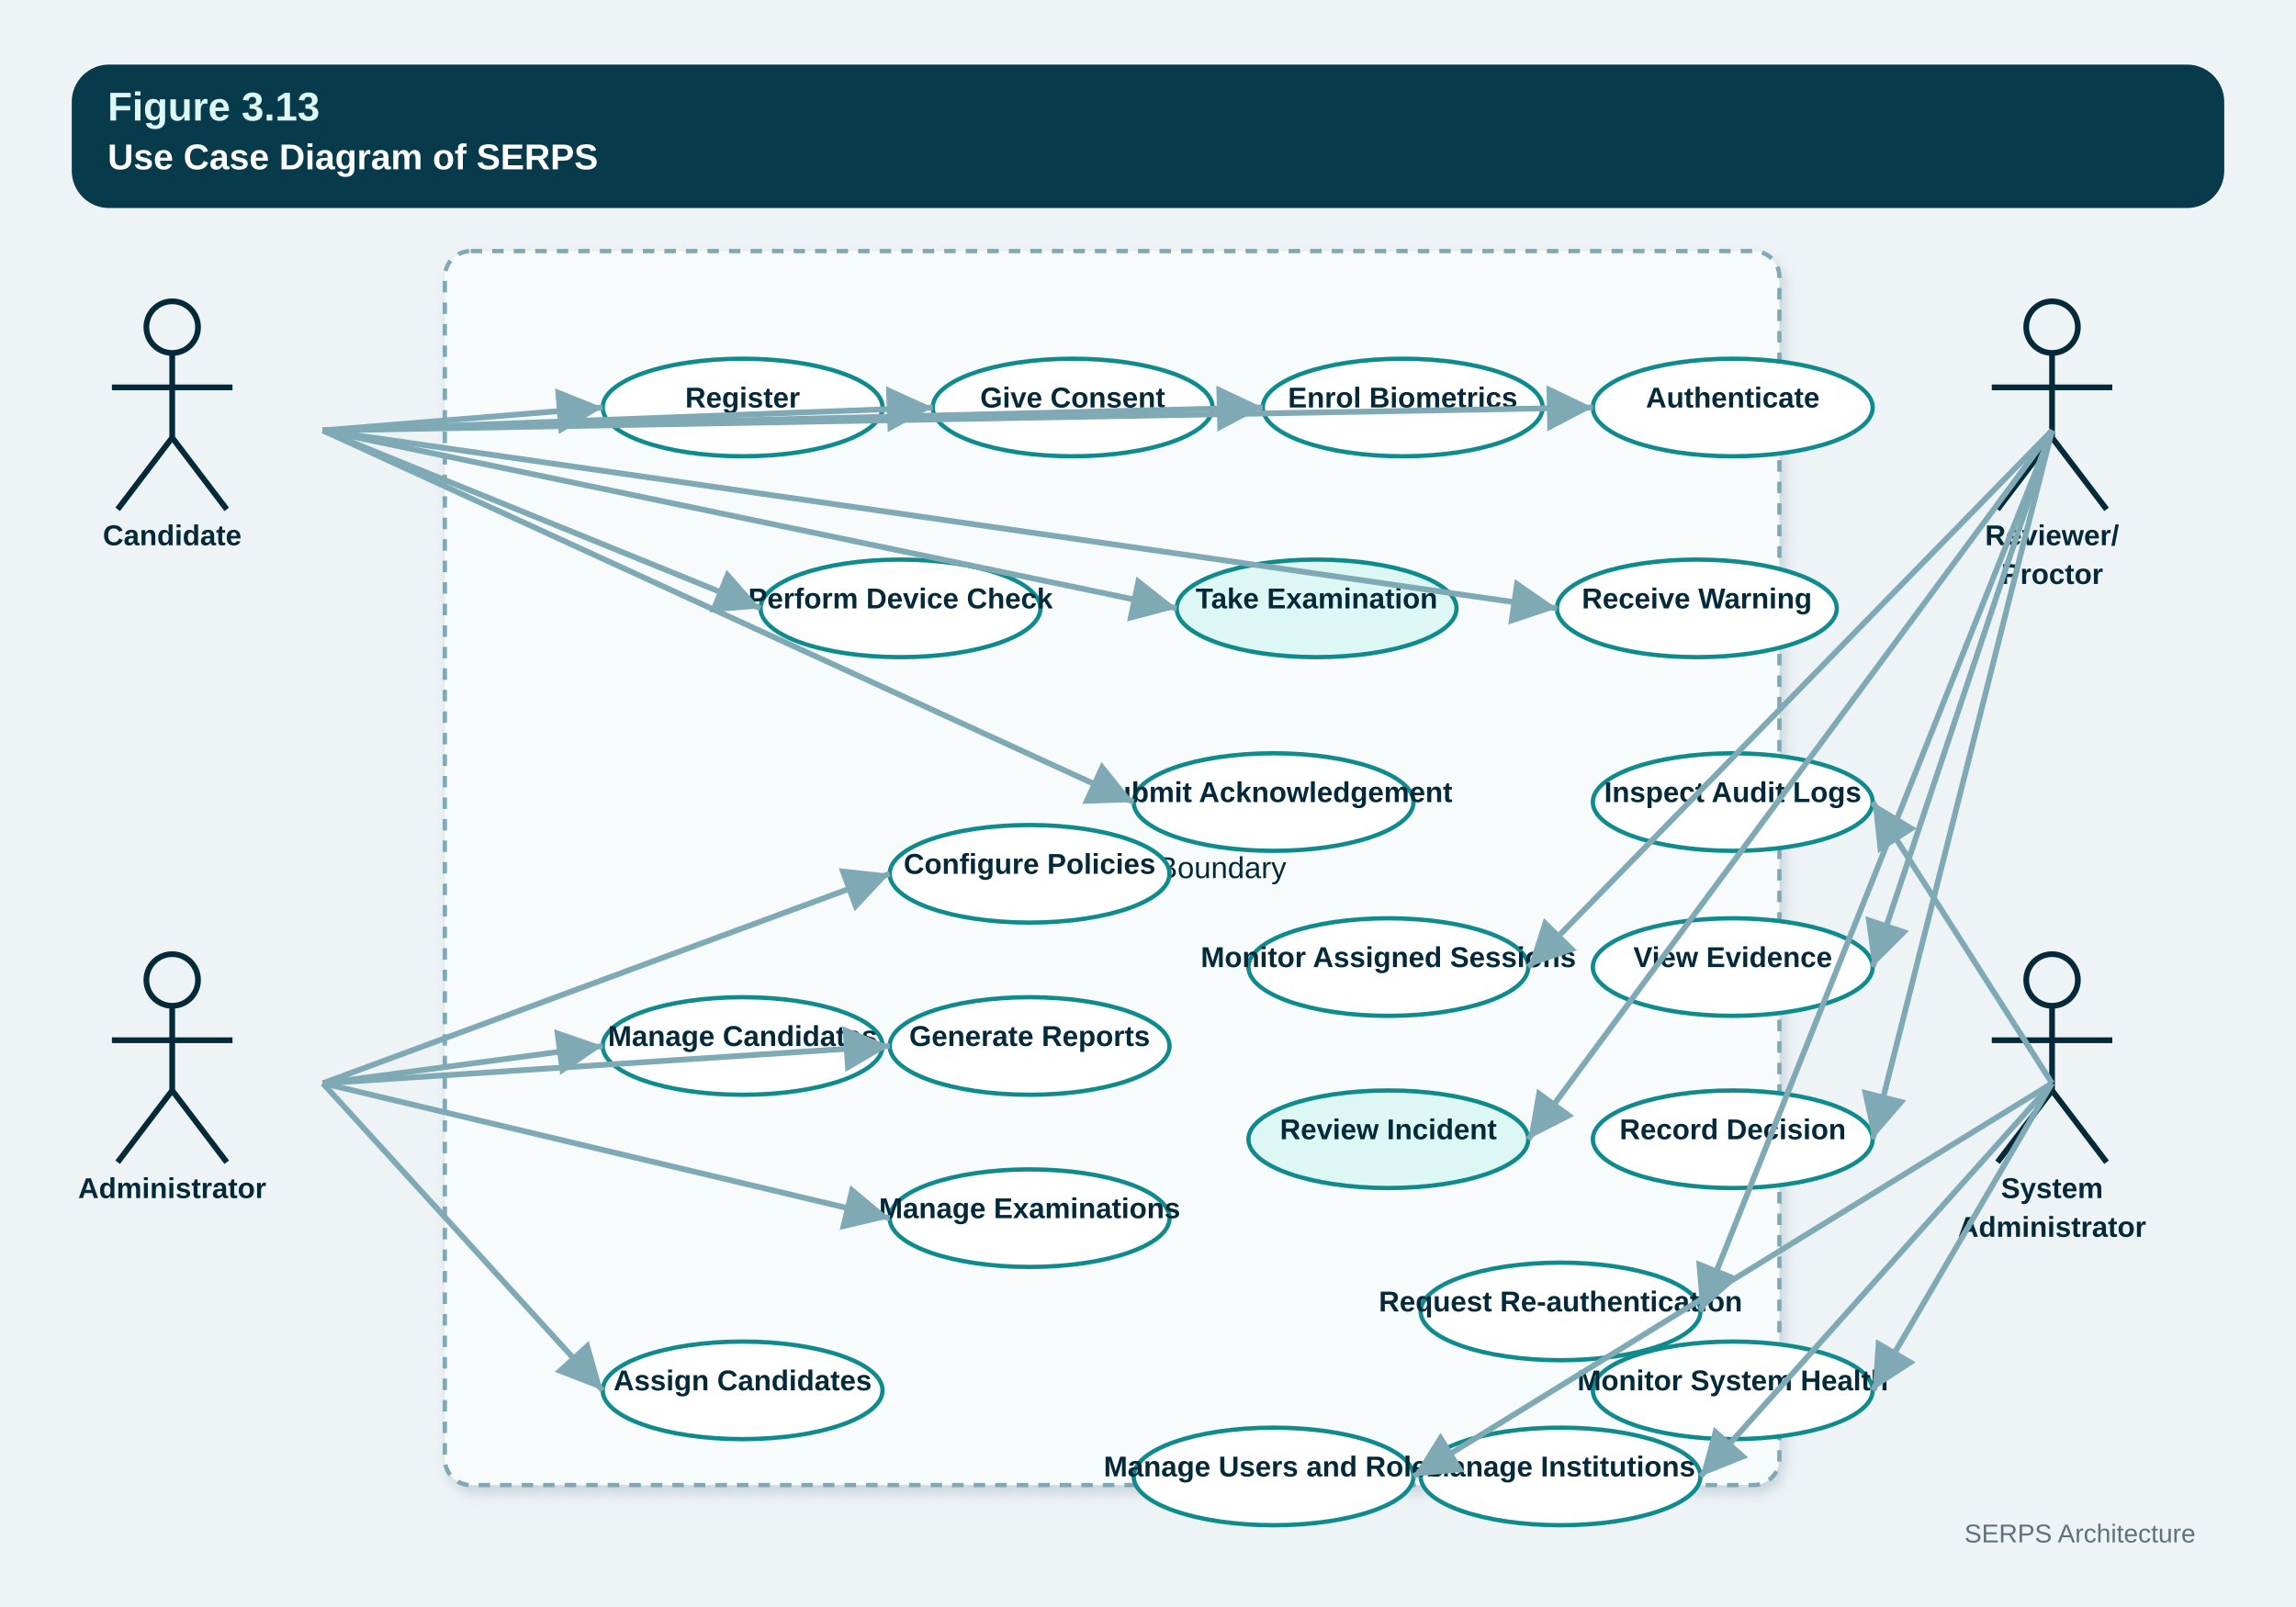
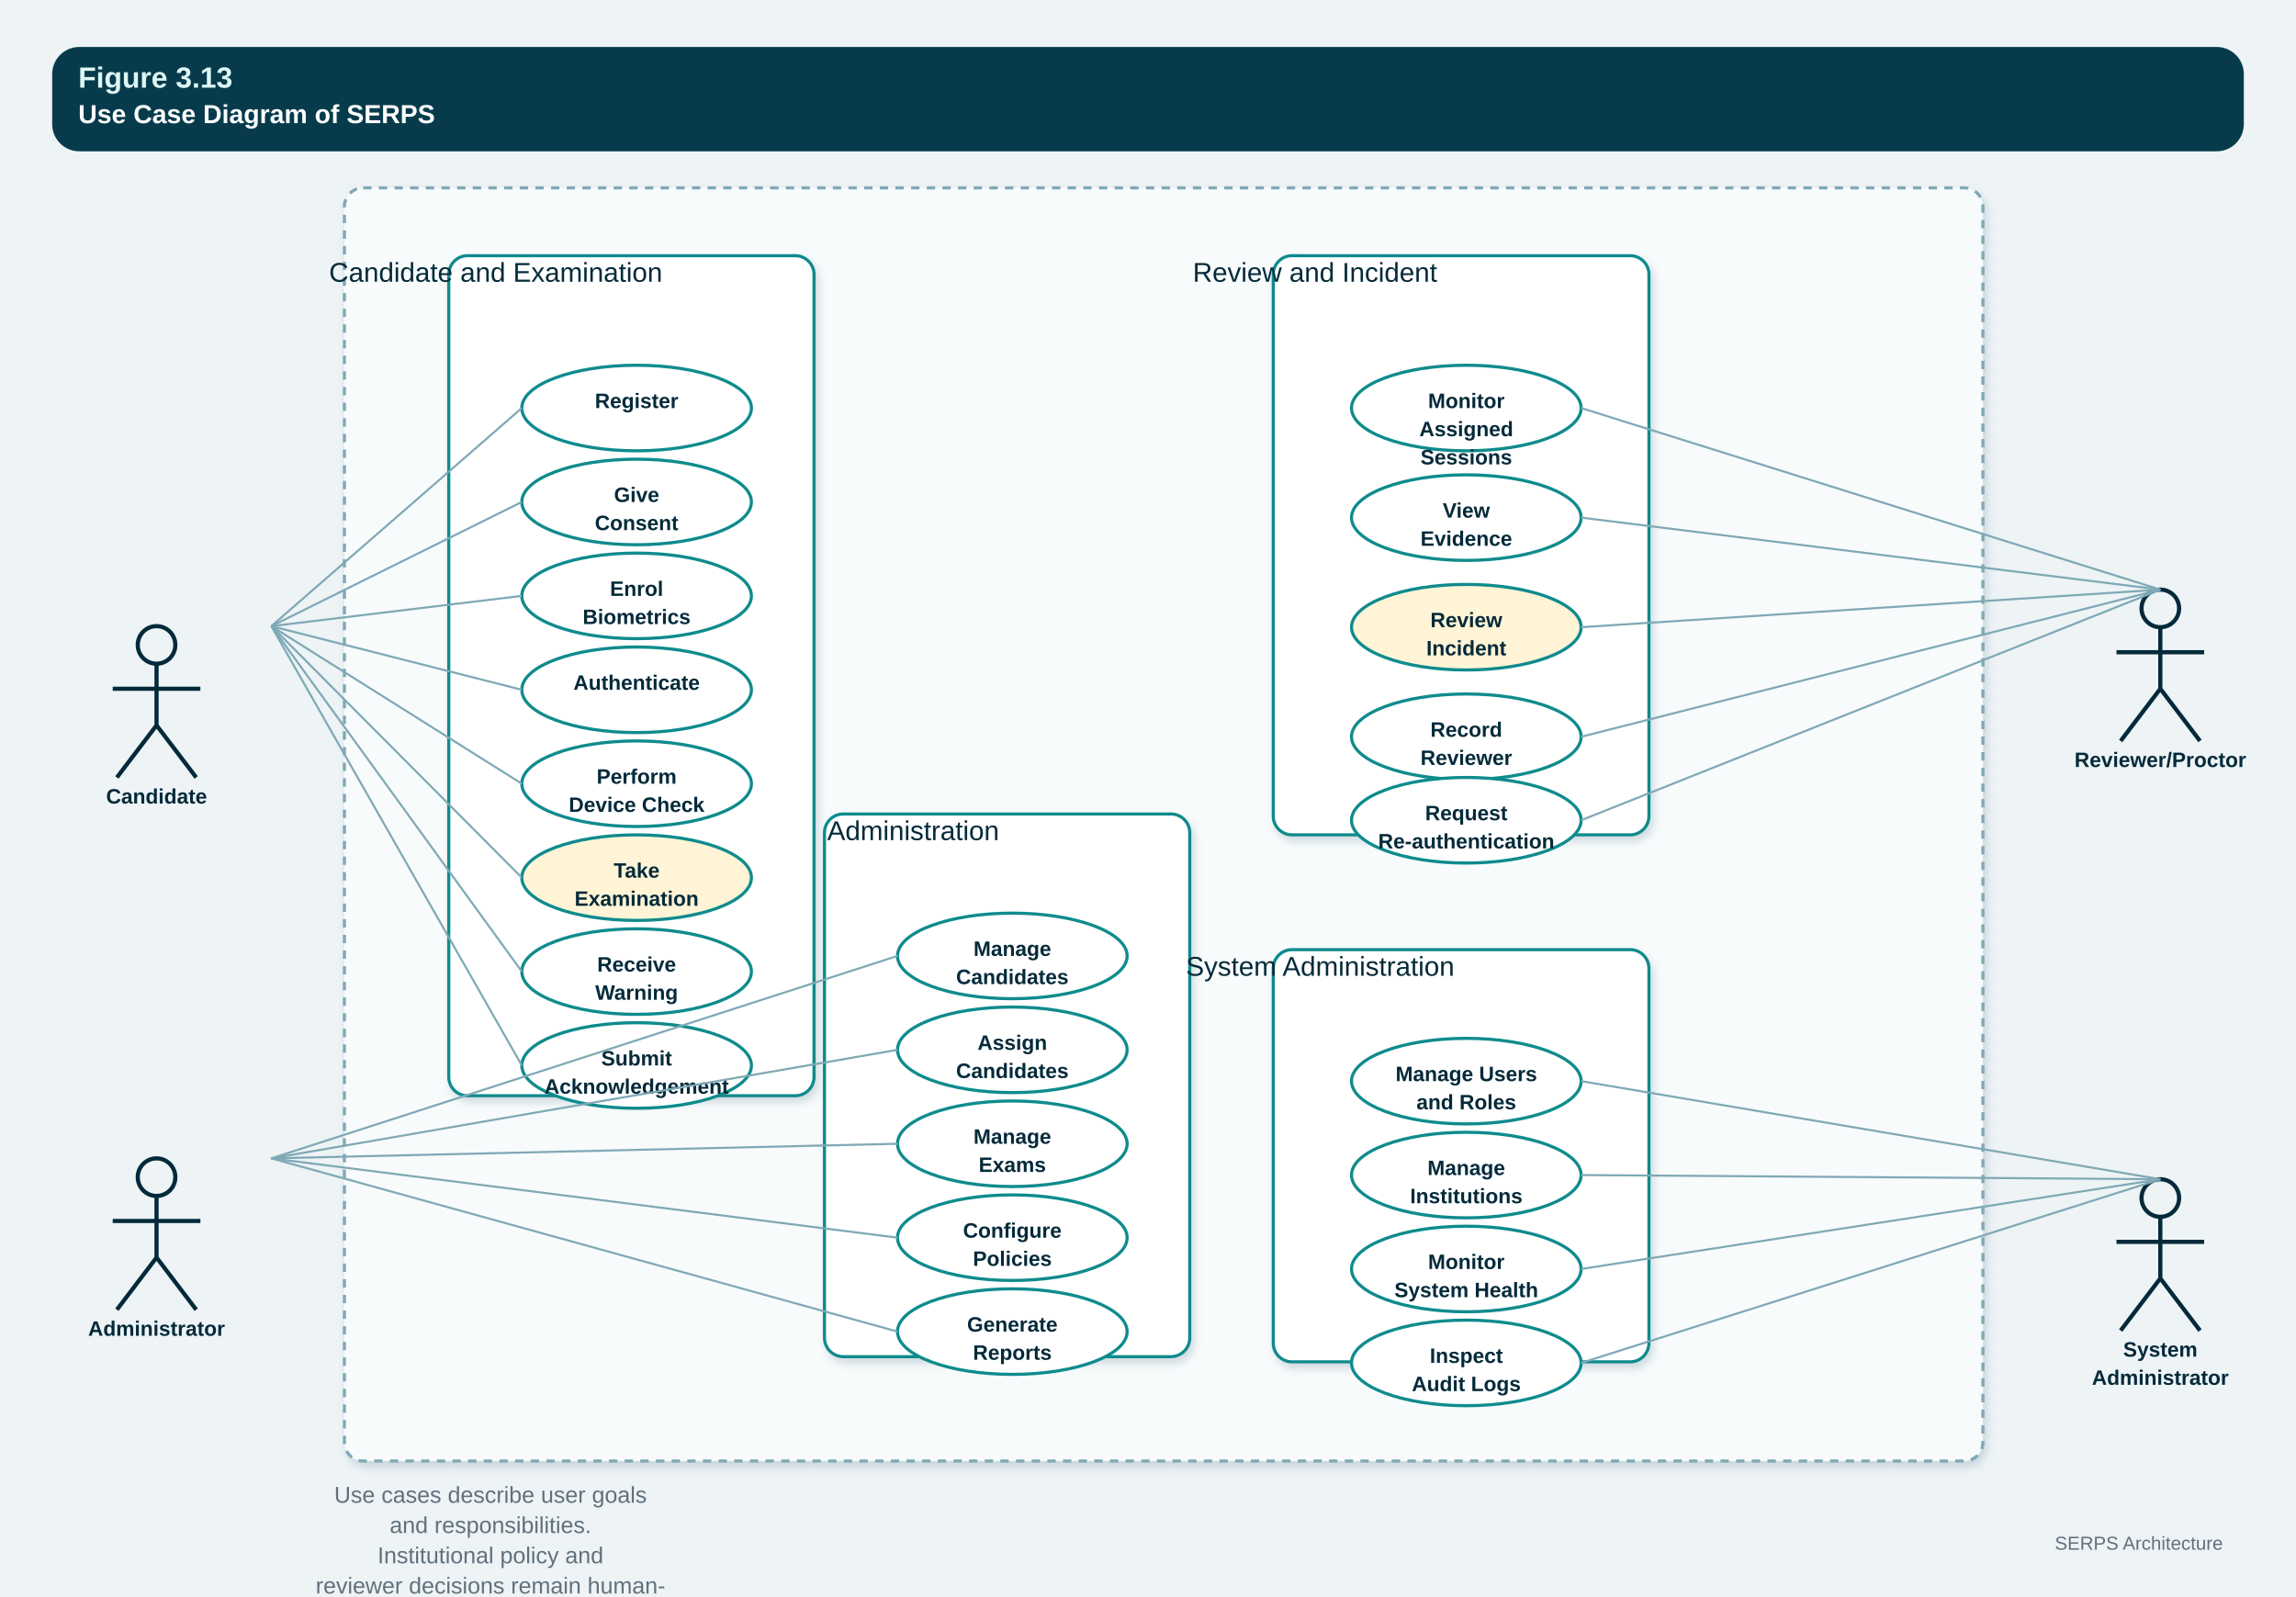
- <svg xmlns="http://www.w3.org/2000/svg" width="1600" height="1120" viewBox="0 0 1600 1120">
+ <svg xmlns="http://www.w3.org/2000/svg" width="2200" height="1530" viewBox="0 0 2200 1530">
  <defs>
    <marker id="arrow" markerWidth="12" markerHeight="12" refX="10" refY="6" orient="auto" markerUnits="strokeWidth">
      <path d="M2,2 L10,6 L2,10 z" fill="#7FA9B5" />
    </marker>
    <filter id="shadow" x="-20%" y="-20%" width="140%" height="140%">
      <feDropShadow dx="3" dy="5" stdDeviation="4" flood-color="#9AB2BD" flood-opacity="0.45" />
    </filter>
  </defs>
-   <rect width="1600" height="1120" fill="#EEF3F6" />
-   <rect x="50" y="45" width="1500" height="100" rx="26" fill="#073B4C" />
+   <rect width="2200" height="1530" fill="#EEF3F6" />
+   <rect x="50" y="45" width="2100" height="100" rx="26" fill="#073B4C" />
  <text x="75.0" y="84.0" text-anchor="start" font-family="Segoe UI, Arial, sans-serif" font-size="28" font-weight="700" fill="#DDF7F5">Figure 3.13</text>
  <text x="75.0" y="118.0" text-anchor="start" font-family="Segoe UI, Arial, sans-serif" font-size="25" font-weight="700" fill="#FFFFFF">Use Case Diagram of SERPS</text>
-   <circle cx="120" cy="228" r="18" fill="none" stroke="#042A3A" stroke-width="4" />
-   <path d="M120,246 L120,305 M78,270 L162,270 M120,305 L82,355 M120,305 L158,355" stroke="#042A3A" stroke-width="4" fill="none" />
-   <text x="120.0" y="380.0" text-anchor="middle" font-family="Segoe UI, Arial, sans-serif" font-size="20" font-weight="700" fill="#042A3A">Candidate</text>
-   <circle cx="120" cy="683" r="18" fill="none" stroke="#042A3A" stroke-width="4" />
-   <path d="M120,701 L120,760 M78,725 L162,725 M120,760 L82,810 M120,760 L158,810" stroke="#042A3A" stroke-width="4" fill="none" />
-   <text x="120.0" y="835.0" text-anchor="middle" font-family="Segoe UI, Arial, sans-serif" font-size="20" font-weight="700" fill="#042A3A">Administrator</text>
-   <circle cx="1430" cy="228" r="18" fill="none" stroke="#042A3A" stroke-width="4" />
-   <path d="M1430,246 L1430,305 M1388,270 L1472,270 M1430,305 L1392,355 M1430,305 L1468,355" stroke="#042A3A" stroke-width="4" fill="none" />
-   <text x="1430.0" y="380.0" text-anchor="middle" font-family="Segoe UI, Arial, sans-serif" font-size="20" font-weight="700" fill="#042A3A">Reviewer/</text>
-   <text x="1430.0" y="407.0" text-anchor="middle" font-family="Segoe UI, Arial, sans-serif" font-size="20" font-weight="700" fill="#042A3A">Proctor</text>
-   <circle cx="1430" cy="683" r="18" fill="none" stroke="#042A3A" stroke-width="4" />
-   <path d="M1430,701 L1430,760 M1388,725 L1472,725 M1430,760 L1392,810 M1430,760 L1468,810" stroke="#042A3A" stroke-width="4" fill="none" />
-   <text x="1430.0" y="835.0" text-anchor="middle" font-family="Segoe UI, Arial, sans-serif" font-size="20" font-weight="700" fill="#042A3A">System</text>
-   <text x="1430.0" y="862.0" text-anchor="middle" font-family="Segoe UI, Arial, sans-serif" font-size="20" font-weight="700" fill="#042A3A">Administrator</text>
-   <rect x="310" y="175" width="930" height="860" rx="18" fill="#F8FBFC" stroke="#7FA9B5" stroke-width="3" stroke-dasharray="8 7" filter="url(#shadow)" />
-   <text x="775.0" y="612.0" text-anchor="middle" font-family="Segoe UI, Arial, sans-serif" font-size="21" font-weight="500" fill="#042A3A">SERPS System Boundary</text>
-   <ellipse cx="517.5" cy="284.0" rx="97.5" ry="34.0" fill="#FFFFFF" stroke="#0F8B8D" stroke-width="3" />
-   <text x="517.5" y="284.0" text-anchor="middle" font-family="Segoe UI, Arial, sans-serif" font-size="20" font-weight="700" fill="#042A3A">Register</text>
-   <ellipse cx="747.5" cy="284.0" rx="97.5" ry="34.0" fill="#FFFFFF" stroke="#0F8B8D" stroke-width="3" />
-   <text x="747.5" y="284.0" text-anchor="middle" font-family="Segoe UI, Arial, sans-serif" font-size="20" font-weight="700" fill="#042A3A">Give Consent</text>
-   <ellipse cx="977.5" cy="284.0" rx="97.5" ry="34.0" fill="#FFFFFF" stroke="#0F8B8D" stroke-width="3" />
-   <text x="977.5" y="284.0" text-anchor="middle" font-family="Segoe UI, Arial, sans-serif" font-size="20" font-weight="700" fill="#042A3A">Enrol Biometrics</text>
-   <ellipse cx="1207.5" cy="284.0" rx="97.5" ry="34.0" fill="#FFFFFF" stroke="#0F8B8D" stroke-width="3" />
-   <text x="1207.5" y="284.0" text-anchor="middle" font-family="Segoe UI, Arial, sans-serif" font-size="20" font-weight="700" fill="#042A3A">Authenticate</text>
-   <ellipse cx="627.5" cy="424.0" rx="97.5" ry="34.0" fill="#FFFFFF" stroke="#0F8B8D" stroke-width="3" />
-   <text x="627.5" y="424.0" text-anchor="middle" font-family="Segoe UI, Arial, sans-serif" font-size="20" font-weight="700" fill="#042A3A">Perform Device Check</text>
-   <ellipse cx="917.5" cy="424.0" rx="97.5" ry="34.0" fill="#DDF7F5" stroke="#0F8B8D" stroke-width="3" />
-   <text x="917.5" y="424.0" text-anchor="middle" font-family="Segoe UI, Arial, sans-serif" font-size="20" font-weight="700" fill="#042A3A">Take Examination</text>
-   <ellipse cx="1182.5" cy="424.0" rx="97.5" ry="34.0" fill="#FFFFFF" stroke="#0F8B8D" stroke-width="3" />
-   <text x="1182.5" y="424.0" text-anchor="middle" font-family="Segoe UI, Arial, sans-serif" font-size="20" font-weight="700" fill="#042A3A">Receive Warning</text>
-   <ellipse cx="887.5" cy="559.0" rx="97.5" ry="34.0" fill="#FFFFFF" stroke="#0F8B8D" stroke-width="3" />
-   <text x="887.5" y="559.0" text-anchor="middle" font-family="Segoe UI, Arial, sans-serif" font-size="20" font-weight="700" fill="#042A3A">Submit Acknowledgement</text>
-   <ellipse cx="967.5" cy="674.0" rx="97.5" ry="34.0" fill="#FFFFFF" stroke="#0F8B8D" stroke-width="3" />
-   <text x="967.5" y="674.0" text-anchor="middle" font-family="Segoe UI, Arial, sans-serif" font-size="20" font-weight="700" fill="#042A3A">Monitor Assigned Sessions</text>
-   <ellipse cx="1207.5" cy="674.0" rx="97.5" ry="34.0" fill="#FFFFFF" stroke="#0F8B8D" stroke-width="3" />
-   <text x="1207.5" y="674.0" text-anchor="middle" font-family="Segoe UI, Arial, sans-serif" font-size="20" font-weight="700" fill="#042A3A">View Evidence</text>
-   <ellipse cx="967.5" cy="794.0" rx="97.5" ry="34.0" fill="#DDF7F5" stroke="#0F8B8D" stroke-width="3" />
-   <text x="967.5" y="794.0" text-anchor="middle" font-family="Segoe UI, Arial, sans-serif" font-size="20" font-weight="700" fill="#042A3A">Review Incident</text>
-   <ellipse cx="1207.5" cy="794.0" rx="97.5" ry="34.0" fill="#FFFFFF" stroke="#0F8B8D" stroke-width="3" />
-   <text x="1207.5" y="794.0" text-anchor="middle" font-family="Segoe UI, Arial, sans-serif" font-size="20" font-weight="700" fill="#042A3A">Record Decision</text>
-   <ellipse cx="1087.5" cy="914.0" rx="97.5" ry="34.0" fill="#FFFFFF" stroke="#0F8B8D" stroke-width="3" />
-   <text x="1087.5" y="914.0" text-anchor="middle" font-family="Segoe UI, Arial, sans-serif" font-size="20" font-weight="700" fill="#042A3A">Request Re-authentication</text>
-   <ellipse cx="517.5" cy="729.0" rx="97.5" ry="34.0" fill="#FFFFFF" stroke="#0F8B8D" stroke-width="3" />
-   <text x="517.5" y="729.0" text-anchor="middle" font-family="Segoe UI, Arial, sans-serif" font-size="20" font-weight="700" fill="#042A3A">Manage Candidates</text>
-   <ellipse cx="717.5" cy="849.0" rx="97.5" ry="34.0" fill="#FFFFFF" stroke="#0F8B8D" stroke-width="3" />
-   <text x="717.5" y="849.0" text-anchor="middle" font-family="Segoe UI, Arial, sans-serif" font-size="20" font-weight="700" fill="#042A3A">Manage Examinations</text>
-   <ellipse cx="517.5" cy="969.0" rx="97.5" ry="34.0" fill="#FFFFFF" stroke="#0F8B8D" stroke-width="3" />
-   <text x="517.5" y="969.0" text-anchor="middle" font-family="Segoe UI, Arial, sans-serif" font-size="20" font-weight="700" fill="#042A3A">Assign Candidates</text>
-   <ellipse cx="717.5" cy="609.0" rx="97.5" ry="34.0" fill="#FFFFFF" stroke="#0F8B8D" stroke-width="3" />
-   <text x="717.5" y="609.0" text-anchor="middle" font-family="Segoe UI, Arial, sans-serif" font-size="20" font-weight="700" fill="#042A3A">Configure Policies</text>
-   <ellipse cx="717.5" cy="729.0" rx="97.5" ry="34.0" fill="#FFFFFF" stroke="#0F8B8D" stroke-width="3" />
-   <text x="717.5" y="729.0" text-anchor="middle" font-family="Segoe UI, Arial, sans-serif" font-size="20" font-weight="700" fill="#042A3A">Generate Reports</text>
-   <ellipse cx="1087.5" cy="1029.0" rx="97.5" ry="34.0" fill="#FFFFFF" stroke="#0F8B8D" stroke-width="3" />
-   <text x="1087.5" y="1029.0" text-anchor="middle" font-family="Segoe UI, Arial, sans-serif" font-size="20" font-weight="700" fill="#042A3A">Manage Institutions</text>
-   <ellipse cx="887.5" cy="1029.0" rx="97.5" ry="34.0" fill="#FFFFFF" stroke="#0F8B8D" stroke-width="3" />
-   <text x="887.5" y="1029.0" text-anchor="middle" font-family="Segoe UI, Arial, sans-serif" font-size="20" font-weight="700" fill="#042A3A">Manage Users and Roles</text>
-   <ellipse cx="1207.5" cy="559.0" rx="97.5" ry="34.0" fill="#FFFFFF" stroke="#0F8B8D" stroke-width="3" />
-   <text x="1207.5" y="559.0" text-anchor="middle" font-family="Segoe UI, Arial, sans-serif" font-size="20" font-weight="700" fill="#042A3A">Inspect Audit Logs</text>
-   <ellipse cx="1207.5" cy="969.0" rx="97.5" ry="34.0" fill="#FFFFFF" stroke="#0F8B8D" stroke-width="3" />
-   <text x="1207.5" y="969.0" text-anchor="middle" font-family="Segoe UI, Arial, sans-serif" font-size="20" font-weight="700" fill="#042A3A">Monitor System Health</text>
-   <line x1="225" y1="300" x2="420" y2="284" stroke="#7FA9B5" stroke-width="4" marker-end="url(#arrow)" />
-   <line x1="225" y1="300" x2="650" y2="284" stroke="#7FA9B5" stroke-width="4" marker-end="url(#arrow)" />
-   <line x1="225" y1="300" x2="880" y2="284" stroke="#7FA9B5" stroke-width="4" marker-end="url(#arrow)" />
-   <line x1="225" y1="300" x2="1110" y2="284" stroke="#7FA9B5" stroke-width="4" marker-end="url(#arrow)" />
-   <line x1="225" y1="300" x2="530" y2="424" stroke="#7FA9B5" stroke-width="4" marker-end="url(#arrow)" />
-   <line x1="225" y1="300" x2="820" y2="424" stroke="#7FA9B5" stroke-width="4" marker-end="url(#arrow)" />
-   <line x1="225" y1="300" x2="1085" y2="424" stroke="#7FA9B5" stroke-width="4" marker-end="url(#arrow)" />
-   <line x1="225" y1="300" x2="790" y2="559" stroke="#7FA9B5" stroke-width="4" marker-end="url(#arrow)" />
-   <line x1="225" y1="755" x2="420" y2="729" stroke="#7FA9B5" stroke-width="4" marker-end="url(#arrow)" />
-   <line x1="225" y1="755" x2="620" y2="849" stroke="#7FA9B5" stroke-width="4" marker-end="url(#arrow)" />
-   <line x1="225" y1="755" x2="420" y2="969" stroke="#7FA9B5" stroke-width="4" marker-end="url(#arrow)" />
-   <line x1="225" y1="755" x2="620" y2="609" stroke="#7FA9B5" stroke-width="4" marker-end="url(#arrow)" />
-   <line x1="225" y1="755" x2="620" y2="729" stroke="#7FA9B5" stroke-width="4" marker-end="url(#arrow)" />
-   <line x1="1430" y1="300" x2="1065" y2="674" stroke="#7FA9B5" stroke-width="4" marker-end="url(#arrow)" />
-   <line x1="1430" y1="300" x2="1305" y2="674" stroke="#7FA9B5" stroke-width="4" marker-end="url(#arrow)" />
-   <line x1="1430" y1="300" x2="1065" y2="794" stroke="#7FA9B5" stroke-width="4" marker-end="url(#arrow)" />
-   <line x1="1430" y1="300" x2="1305" y2="794" stroke="#7FA9B5" stroke-width="4" marker-end="url(#arrow)" />
-   <line x1="1430" y1="300" x2="1185" y2="914" stroke="#7FA9B5" stroke-width="4" marker-end="url(#arrow)" />
-   <line x1="1430" y1="755" x2="1185" y2="1029" stroke="#7FA9B5" stroke-width="4" marker-end="url(#arrow)" />
-   <line x1="1430" y1="755" x2="985" y2="1029" stroke="#7FA9B5" stroke-width="4" marker-end="url(#arrow)" />
-   <line x1="1430" y1="755" x2="1305" y2="559" stroke="#7FA9B5" stroke-width="4" marker-end="url(#arrow)" />
-   <line x1="1430" y1="755" x2="1305" y2="969" stroke="#7FA9B5" stroke-width="4" marker-end="url(#arrow)" />
-   <text x="1530.0" y="1075.0" text-anchor="end" font-family="Segoe UI, Arial, sans-serif" font-size="18" font-weight="500" fill="#60717C">SERPS Architecture</text>
+   <rect x="330" y="180" width="1570" height="1220" rx="18" fill="#F8FBFC" stroke="#7FA9B5" stroke-width="3" stroke-dasharray="8 7" filter="url(#shadow)" />
+   <text x="1115.0" y="797.0" text-anchor="middle" font-family="Segoe UI, Arial, sans-serif" font-size="21" font-weight="500" fill="#042A3A" />
+   <circle cx="150" cy="618" r="18" fill="none" stroke="#042A3A" stroke-width="4" />
+   <path d="M150,636 L150,695 M108,660 L192,660 M150,695 L112,745 M150,695 L188,745" stroke="#042A3A" stroke-width="4" fill="none" />
+   <text x="150.0" y="770.0" text-anchor="middle" font-family="Segoe UI, Arial, sans-serif" font-size="20" font-weight="700" fill="#042A3A">Candidate</text>
+   <circle cx="150" cy="1128" r="18" fill="none" stroke="#042A3A" stroke-width="4" />
+   <path d="M150,1146 L150,1205 M108,1170 L192,1170 M150,1205 L112,1255 M150,1205 L188,1255" stroke="#042A3A" stroke-width="4" fill="none" />
+   <text x="150.0" y="1280.0" text-anchor="middle" font-family="Segoe UI, Arial, sans-serif" font-size="20" font-weight="700" fill="#042A3A">Administrator</text>
+   <circle cx="2070" cy="583" r="18" fill="none" stroke="#042A3A" stroke-width="4" />
+   <path d="M2070,601 L2070,660 M2028,625 L2112,625 M2070,660 L2032,710 M2070,660 L2108,710" stroke="#042A3A" stroke-width="4" fill="none" />
+   <text x="2070.0" y="735.0" text-anchor="middle" font-family="Segoe UI, Arial, sans-serif" font-size="20" font-weight="700" fill="#042A3A">Reviewer/Proctor</text>
+   <circle cx="2070" cy="1148" r="18" fill="none" stroke="#042A3A" stroke-width="4" />
+   <path d="M2070,1166 L2070,1225 M2028,1190 L2112,1190 M2070,1225 L2032,1275 M2070,1225 L2108,1275" stroke="#042A3A" stroke-width="4" fill="none" />
+   <text x="2070.0" y="1300.0" text-anchor="middle" font-family="Segoe UI, Arial, sans-serif" font-size="20" font-weight="700" fill="#042A3A">System</text>
+   <text x="2070.0" y="1327.0" text-anchor="middle" font-family="Segoe UI, Arial, sans-serif" font-size="20" font-weight="700" fill="#042A3A">Administrator</text>
+   <rect x="430" y="245" width="350" height="805" rx="18" fill="#FFFFFF" stroke="#0F8B8D" stroke-width="3" filter="url(#shadow)" />
+   <text x="605.0" y="654.5" text-anchor="middle" font-family="Segoe UI, Arial, sans-serif" font-size="21" font-weight="500" fill="#042A3A" />
+   <rect x="790" y="780" width="350" height="520" rx="18" fill="#FFFFFF" stroke="#0F8B8D" stroke-width="3" filter="url(#shadow)" />
+   <text x="965.0" y="1047.0" text-anchor="middle" font-family="Segoe UI, Arial, sans-serif" font-size="21" font-weight="500" fill="#042A3A" />
+   <rect x="1220" y="245" width="360" height="555" rx="18" fill="#FFFFFF" stroke="#0F8B8D" stroke-width="3" filter="url(#shadow)" />
+   <text x="1400.0" y="529.5" text-anchor="middle" font-family="Segoe UI, Arial, sans-serif" font-size="21" font-weight="500" fill="#042A3A" />
+   <rect x="1220" y="910" width="360" height="395" rx="18" fill="#FFFFFF" stroke="#0F8B8D" stroke-width="3" filter="url(#shadow)" />
+   <text x="1400.0" y="1114.5" text-anchor="middle" font-family="Segoe UI, Arial, sans-serif" font-size="21" font-weight="500" fill="#042A3A" />
+   <text x="475.0" y="270.0" text-anchor="middle" font-family="Segoe UI, Arial, sans-serif" font-size="26" font-weight="500" fill="#042A3A">Candidate and Examination</text>
+   <text x="875.0" y="805.0" text-anchor="middle" font-family="Segoe UI, Arial, sans-serif" font-size="26" font-weight="500" fill="#042A3A">Administration</text>
+   <text x="1260.0" y="270.0" text-anchor="middle" font-family="Segoe UI, Arial, sans-serif" font-size="26" font-weight="500" fill="#042A3A">Review and Incident</text>
+   <text x="1265.0" y="935.0" text-anchor="middle" font-family="Segoe UI, Arial, sans-serif" font-size="26" font-weight="500" fill="#042A3A">System Administration</text>
+   <ellipse cx="610.0" cy="391.0" rx="110.0" ry="41.0" fill="#FFFFFF" stroke="#0F8B8D" stroke-width="3" />
+   <text x="610.0" y="391.0" text-anchor="middle" font-family="Segoe UI, Arial, sans-serif" font-size="20" font-weight="700" fill="#042A3A">Register</text>
+   <ellipse cx="610.0" cy="481.0" rx="110.0" ry="41.0" fill="#FFFFFF" stroke="#0F8B8D" stroke-width="3" />
+   <text x="610.0" y="481.0" text-anchor="middle" font-family="Segoe UI, Arial, sans-serif" font-size="20" font-weight="700" fill="#042A3A">Give</text>
+   <text x="610.0" y="508.0" text-anchor="middle" font-family="Segoe UI, Arial, sans-serif" font-size="20" font-weight="700" fill="#042A3A">Consent</text>
+   <ellipse cx="610.0" cy="571.0" rx="110.0" ry="41.0" fill="#FFFFFF" stroke="#0F8B8D" stroke-width="3" />
+   <text x="610.0" y="571.0" text-anchor="middle" font-family="Segoe UI, Arial, sans-serif" font-size="20" font-weight="700" fill="#042A3A">Enrol</text>
+   <text x="610.0" y="598.0" text-anchor="middle" font-family="Segoe UI, Arial, sans-serif" font-size="20" font-weight="700" fill="#042A3A">Biometrics</text>
+   <ellipse cx="610.0" cy="661.0" rx="110.0" ry="41.0" fill="#FFFFFF" stroke="#0F8B8D" stroke-width="3" />
+   <text x="610.0" y="661.0" text-anchor="middle" font-family="Segoe UI, Arial, sans-serif" font-size="20" font-weight="700" fill="#042A3A">Authenticate</text>
+   <ellipse cx="610.0" cy="751.0" rx="110.0" ry="41.0" fill="#FFFFFF" stroke="#0F8B8D" stroke-width="3" />
+   <text x="610.0" y="751.0" text-anchor="middle" font-family="Segoe UI, Arial, sans-serif" font-size="20" font-weight="700" fill="#042A3A">Perform</text>
+   <text x="610.0" y="778.0" text-anchor="middle" font-family="Segoe UI, Arial, sans-serif" font-size="20" font-weight="700" fill="#042A3A">Device Check</text>
+   <ellipse cx="610.0" cy="841.0" rx="110.0" ry="41.0" fill="#FFF4D6" stroke="#0F8B8D" stroke-width="3" />
+   <text x="610.0" y="841.0" text-anchor="middle" font-family="Segoe UI, Arial, sans-serif" font-size="20" font-weight="700" fill="#042A3A">Take</text>
+   <text x="610.0" y="868.0" text-anchor="middle" font-family="Segoe UI, Arial, sans-serif" font-size="20" font-weight="700" fill="#042A3A">Examination</text>
+   <ellipse cx="610.0" cy="931.0" rx="110.0" ry="41.0" fill="#FFFFFF" stroke="#0F8B8D" stroke-width="3" />
+   <text x="610.0" y="931.0" text-anchor="middle" font-family="Segoe UI, Arial, sans-serif" font-size="20" font-weight="700" fill="#042A3A">Receive</text>
+   <text x="610.0" y="958.0" text-anchor="middle" font-family="Segoe UI, Arial, sans-serif" font-size="20" font-weight="700" fill="#042A3A">Warning</text>
+   <ellipse cx="610.0" cy="1021.0" rx="110.0" ry="41.0" fill="#FFFFFF" stroke="#0F8B8D" stroke-width="3" />
+   <text x="610.0" y="1021.0" text-anchor="middle" font-family="Segoe UI, Arial, sans-serif" font-size="20" font-weight="700" fill="#042A3A">Submit</text>
+   <text x="610.0" y="1048.0" text-anchor="middle" font-family="Segoe UI, Arial, sans-serif" font-size="20" font-weight="700" fill="#042A3A">Acknowledgement</text>
+   <ellipse cx="970.0" cy="916.0" rx="110.0" ry="41.0" fill="#FFFFFF" stroke="#0F8B8D" stroke-width="3" />
+   <text x="970.0" y="916.0" text-anchor="middle" font-family="Segoe UI, Arial, sans-serif" font-size="20" font-weight="700" fill="#042A3A">Manage</text>
+   <text x="970.0" y="943.0" text-anchor="middle" font-family="Segoe UI, Arial, sans-serif" font-size="20" font-weight="700" fill="#042A3A">Candidates</text>
+   <ellipse cx="970.0" cy="1006.0" rx="110.0" ry="41.0" fill="#FFFFFF" stroke="#0F8B8D" stroke-width="3" />
+   <text x="970.0" y="1006.0" text-anchor="middle" font-family="Segoe UI, Arial, sans-serif" font-size="20" font-weight="700" fill="#042A3A">Assign</text>
+   <text x="970.0" y="1033.0" text-anchor="middle" font-family="Segoe UI, Arial, sans-serif" font-size="20" font-weight="700" fill="#042A3A">Candidates</text>
+   <ellipse cx="970.0" cy="1096.0" rx="110.0" ry="41.0" fill="#FFFFFF" stroke="#0F8B8D" stroke-width="3" />
+   <text x="970.0" y="1096.0" text-anchor="middle" font-family="Segoe UI, Arial, sans-serif" font-size="20" font-weight="700" fill="#042A3A">Manage</text>
+   <text x="970.0" y="1123.0" text-anchor="middle" font-family="Segoe UI, Arial, sans-serif" font-size="20" font-weight="700" fill="#042A3A">Exams</text>
+   <ellipse cx="970.0" cy="1186.0" rx="110.0" ry="41.0" fill="#FFFFFF" stroke="#0F8B8D" stroke-width="3" />
+   <text x="970.0" y="1186.0" text-anchor="middle" font-family="Segoe UI, Arial, sans-serif" font-size="20" font-weight="700" fill="#042A3A">Configure</text>
+   <text x="970.0" y="1213.0" text-anchor="middle" font-family="Segoe UI, Arial, sans-serif" font-size="20" font-weight="700" fill="#042A3A">Policies</text>
+   <ellipse cx="970.0" cy="1276.0" rx="110.0" ry="41.0" fill="#FFFFFF" stroke="#0F8B8D" stroke-width="3" />
+   <text x="970.0" y="1276.0" text-anchor="middle" font-family="Segoe UI, Arial, sans-serif" font-size="20" font-weight="700" fill="#042A3A">Generate</text>
+   <text x="970.0" y="1303.0" text-anchor="middle" font-family="Segoe UI, Arial, sans-serif" font-size="20" font-weight="700" fill="#042A3A">Reports</text>
+   <ellipse cx="1405.0" cy="391.0" rx="110.0" ry="41.0" fill="#FFFFFF" stroke="#0F8B8D" stroke-width="3" />
+   <text x="1405.0" y="391.0" text-anchor="middle" font-family="Segoe UI, Arial, sans-serif" font-size="20" font-weight="700" fill="#042A3A">Monitor</text>
+   <text x="1405.0" y="418.0" text-anchor="middle" font-family="Segoe UI, Arial, sans-serif" font-size="20" font-weight="700" fill="#042A3A">Assigned</text>
+   <text x="1405.0" y="445.0" text-anchor="middle" font-family="Segoe UI, Arial, sans-serif" font-size="20" font-weight="700" fill="#042A3A">Sessions</text>
+   <ellipse cx="1405.0" cy="496.0" rx="110.0" ry="41.0" fill="#FFFFFF" stroke="#0F8B8D" stroke-width="3" />
+   <text x="1405.0" y="496.0" text-anchor="middle" font-family="Segoe UI, Arial, sans-serif" font-size="20" font-weight="700" fill="#042A3A">View</text>
+   <text x="1405.0" y="523.0" text-anchor="middle" font-family="Segoe UI, Arial, sans-serif" font-size="20" font-weight="700" fill="#042A3A">Evidence</text>
+   <ellipse cx="1405.0" cy="601.0" rx="110.0" ry="41.0" fill="#FFF4D6" stroke="#0F8B8D" stroke-width="3" />
+   <text x="1405.0" y="601.0" text-anchor="middle" font-family="Segoe UI, Arial, sans-serif" font-size="20" font-weight="700" fill="#042A3A">Review</text>
+   <text x="1405.0" y="628.0" text-anchor="middle" font-family="Segoe UI, Arial, sans-serif" font-size="20" font-weight="700" fill="#042A3A">Incident</text>
+   <ellipse cx="1405.0" cy="706.0" rx="110.0" ry="41.0" fill="#FFFFFF" stroke="#0F8B8D" stroke-width="3" />
+   <text x="1405.0" y="706.0" text-anchor="middle" font-family="Segoe UI, Arial, sans-serif" font-size="20" font-weight="700" fill="#042A3A">Record</text>
+   <text x="1405.0" y="733.0" text-anchor="middle" font-family="Segoe UI, Arial, sans-serif" font-size="20" font-weight="700" fill="#042A3A">Reviewer</text>
+   <text x="1405.0" y="760.0" text-anchor="middle" font-family="Segoe UI, Arial, sans-serif" font-size="20" font-weight="700" fill="#042A3A">Decision</text>
+   <ellipse cx="1405.0" cy="786.0" rx="110.0" ry="41.0" fill="#FFFFFF" stroke="#0F8B8D" stroke-width="3" />
+   <text x="1405.0" y="786.0" text-anchor="middle" font-family="Segoe UI, Arial, sans-serif" font-size="20" font-weight="700" fill="#042A3A">Request</text>
+   <text x="1405.0" y="813.0" text-anchor="middle" font-family="Segoe UI, Arial, sans-serif" font-size="20" font-weight="700" fill="#042A3A">Re-authentication</text>
+   <ellipse cx="1405.0" cy="1036.0" rx="110.0" ry="41.0" fill="#FFFFFF" stroke="#0F8B8D" stroke-width="3" />
+   <text x="1405.0" y="1036.0" text-anchor="middle" font-family="Segoe UI, Arial, sans-serif" font-size="20" font-weight="700" fill="#042A3A">Manage Users</text>
+   <text x="1405.0" y="1063.0" text-anchor="middle" font-family="Segoe UI, Arial, sans-serif" font-size="20" font-weight="700" fill="#042A3A">and Roles</text>
+   <ellipse cx="1405.0" cy="1126.0" rx="110.0" ry="41.0" fill="#FFFFFF" stroke="#0F8B8D" stroke-width="3" />
+   <text x="1405.0" y="1126.0" text-anchor="middle" font-family="Segoe UI, Arial, sans-serif" font-size="20" font-weight="700" fill="#042A3A">Manage</text>
+   <text x="1405.0" y="1153.0" text-anchor="middle" font-family="Segoe UI, Arial, sans-serif" font-size="20" font-weight="700" fill="#042A3A">Institutions</text>
+   <ellipse cx="1405.0" cy="1216.0" rx="110.0" ry="41.0" fill="#FFFFFF" stroke="#0F8B8D" stroke-width="3" />
+   <text x="1405.0" y="1216.0" text-anchor="middle" font-family="Segoe UI, Arial, sans-serif" font-size="20" font-weight="700" fill="#042A3A">Monitor</text>
+   <text x="1405.0" y="1243.0" text-anchor="middle" font-family="Segoe UI, Arial, sans-serif" font-size="20" font-weight="700" fill="#042A3A">System Health</text>
+   <ellipse cx="1405.0" cy="1306.0" rx="110.0" ry="41.0" fill="#FFFFFF" stroke="#0F8B8D" stroke-width="3" />
+   <text x="1405.0" y="1306.0" text-anchor="middle" font-family="Segoe UI, Arial, sans-serif" font-size="20" font-weight="700" fill="#042A3A">Inspect</text>
+   <text x="1405.0" y="1333.0" text-anchor="middle" font-family="Segoe UI, Arial, sans-serif" font-size="20" font-weight="700" fill="#042A3A">Audit Logs</text>
+   <line x1="260" y1="600" x2="500" y2="391" stroke="#7FA9B5" stroke-width="2" />
+   <line x1="260" y1="600" x2="500" y2="481" stroke="#7FA9B5" stroke-width="2" />
+   <line x1="260" y1="600" x2="500" y2="571" stroke="#7FA9B5" stroke-width="2" />
+   <line x1="260" y1="600" x2="500" y2="661" stroke="#7FA9B5" stroke-width="2" />
+   <line x1="260" y1="600" x2="500" y2="751" stroke="#7FA9B5" stroke-width="2" />
+   <line x1="260" y1="600" x2="500" y2="841" stroke="#7FA9B5" stroke-width="2" />
+   <line x1="260" y1="600" x2="500" y2="931" stroke="#7FA9B5" stroke-width="2" />
+   <line x1="260" y1="600" x2="500" y2="1021" stroke="#7FA9B5" stroke-width="2" />
+   <line x1="260" y1="1110" x2="860" y2="916" stroke="#7FA9B5" stroke-width="2" />
+   <line x1="260" y1="1110" x2="860" y2="1006" stroke="#7FA9B5" stroke-width="2" />
+   <line x1="260" y1="1110" x2="860" y2="1096" stroke="#7FA9B5" stroke-width="2" />
+   <line x1="260" y1="1110" x2="860" y2="1186" stroke="#7FA9B5" stroke-width="2" />
+   <line x1="260" y1="1110" x2="860" y2="1276" stroke="#7FA9B5" stroke-width="2" />
+   <line x1="2070" y1="565" x2="1515" y2="391" stroke="#7FA9B5" stroke-width="2" />
+   <line x1="2070" y1="565" x2="1515" y2="496" stroke="#7FA9B5" stroke-width="2" />
+   <line x1="2070" y1="565" x2="1515" y2="601" stroke="#7FA9B5" stroke-width="2" />
+   <line x1="2070" y1="565" x2="1515" y2="706" stroke="#7FA9B5" stroke-width="2" />
+   <line x1="2070" y1="565" x2="1515" y2="786" stroke="#7FA9B5" stroke-width="2" />
+   <line x1="2070" y1="1130" x2="1515" y2="1036" stroke="#7FA9B5" stroke-width="2" />
+   <line x1="2070" y1="1130" x2="1515" y2="1126" stroke="#7FA9B5" stroke-width="2" />
+   <line x1="2070" y1="1130" x2="1515" y2="1216" stroke="#7FA9B5" stroke-width="2" />
+   <line x1="2070" y1="1130" x2="1515" y2="1306" stroke="#7FA9B5" stroke-width="2" />
+   <text x="470.0" y="1440.0" text-anchor="middle" font-family="Segoe UI, Arial, sans-serif" font-size="22" font-weight="500" fill="#60717C">Use cases describe user goals</text>
+   <text x="470.0" y="1469.0" text-anchor="middle" font-family="Segoe UI, Arial, sans-serif" font-size="22" font-weight="500" fill="#60717C">and responsibilities.</text>
+   <text x="470.0" y="1498.0" text-anchor="middle" font-family="Segoe UI, Arial, sans-serif" font-size="22" font-weight="500" fill="#60717C">Institutional policy and</text>
+   <text x="470.0" y="1527.0" text-anchor="middle" font-family="Segoe UI, Arial, sans-serif" font-size="22" font-weight="500" fill="#60717C">reviewer decisions remain human-</text>
+   <text x="470.0" y="1556.0" text-anchor="middle" font-family="Segoe UI, Arial, sans-serif" font-size="22" font-weight="500" fill="#60717C">governed; SERPS does not issue</text>
+   <text x="470.0" y="1585.0" text-anchor="middle" font-family="Segoe UI, Arial, sans-serif" font-size="22" font-weight="500" fill="#60717C">automatic misconduct decisions.</text>
+   <text x="2130.0" y="1485.0" text-anchor="end" font-family="Segoe UI, Arial, sans-serif" font-size="18" font-weight="500" fill="#60717C">SERPS Architecture</text>
</svg>
